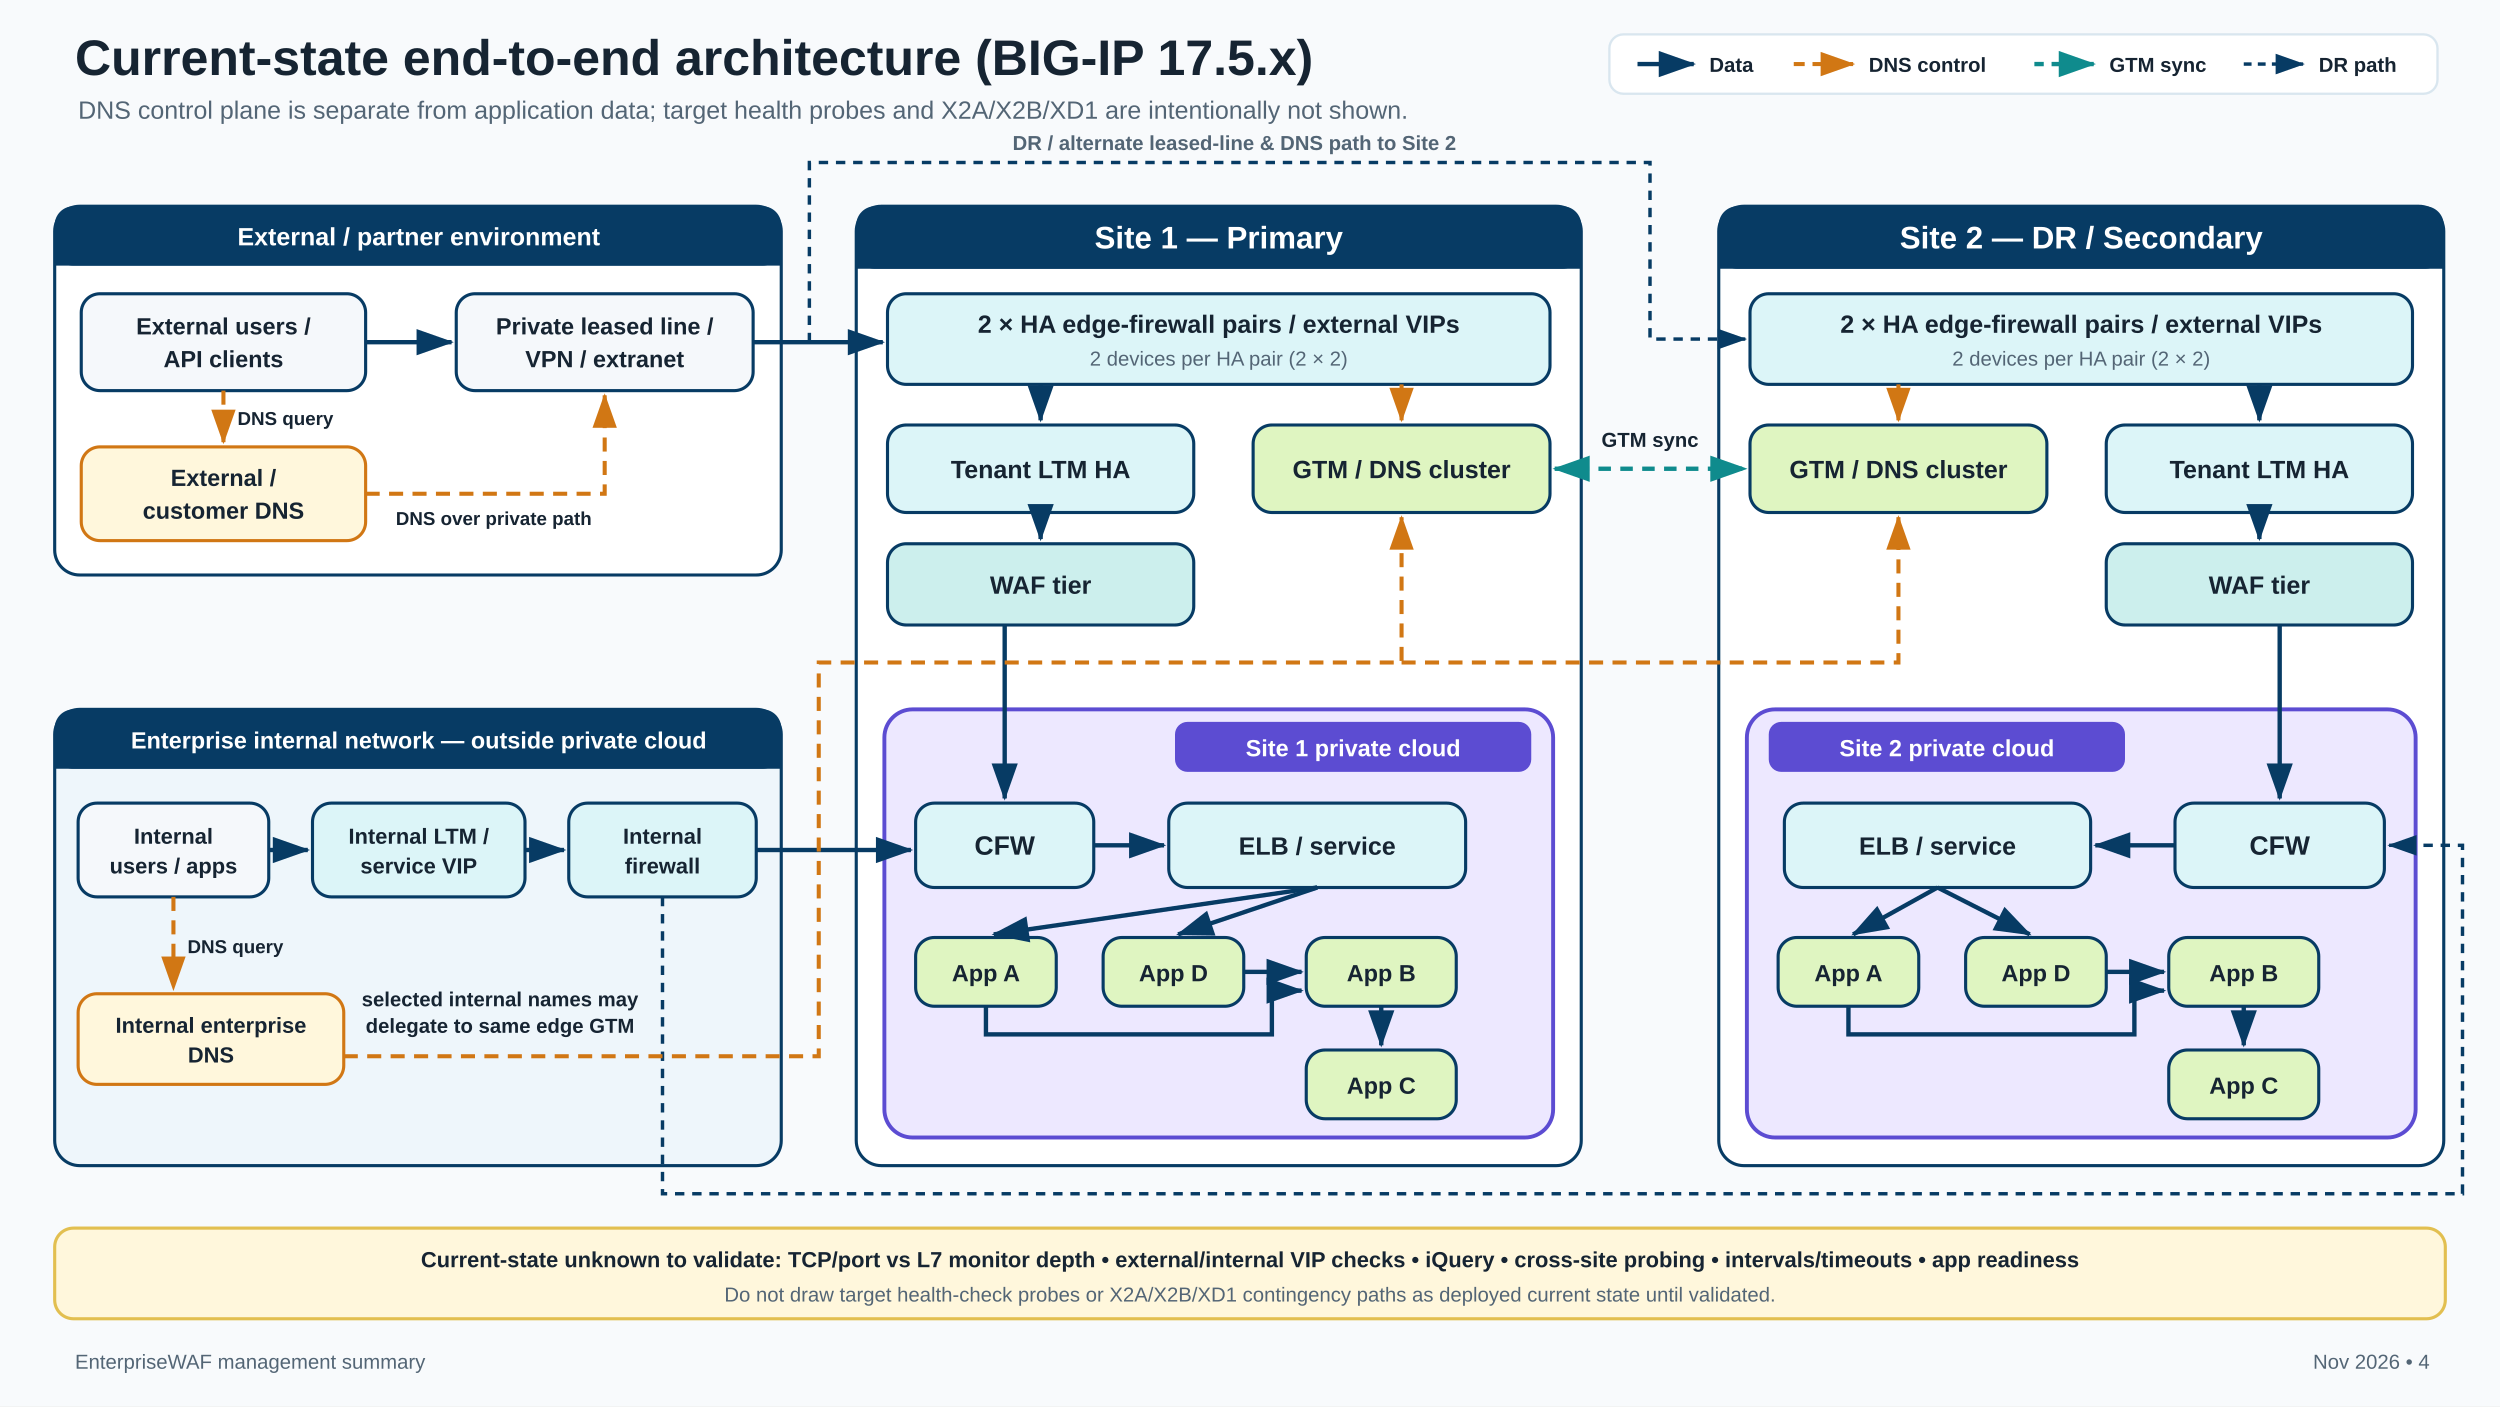
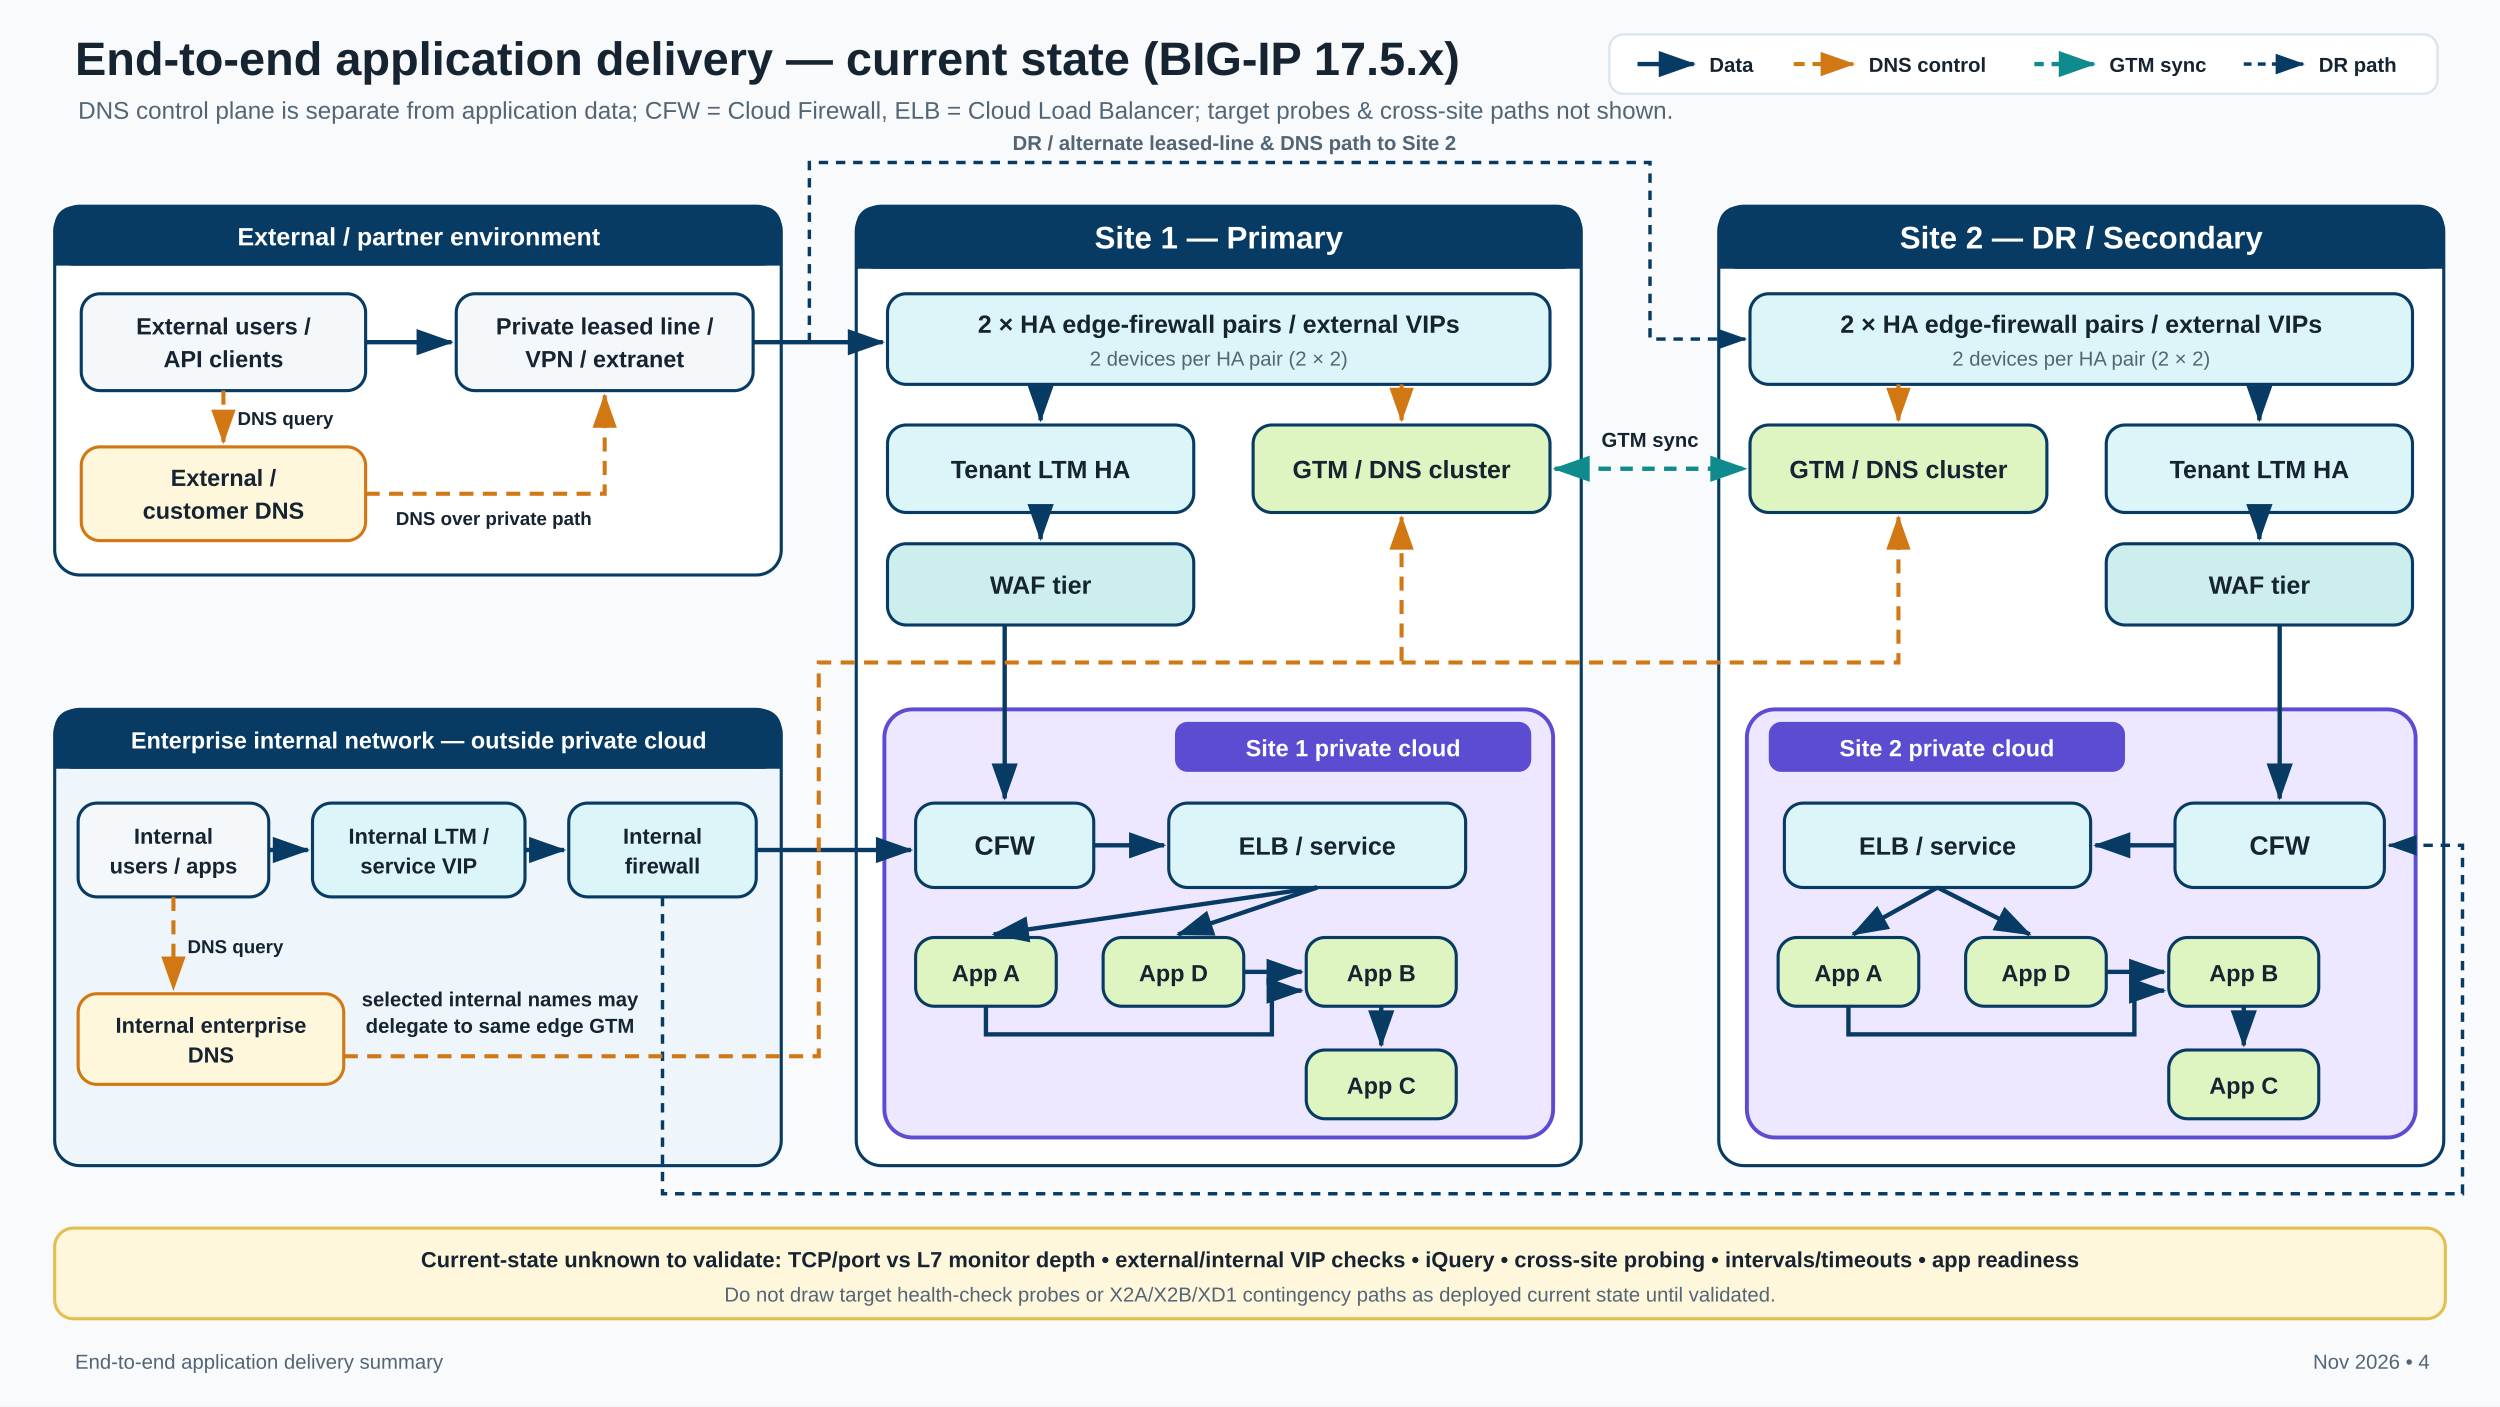
<svg xmlns="http://www.w3.org/2000/svg" width="1600" height="900" viewBox="0 0 1600 900">
  <defs>
    <marker id="arrow" markerWidth="9" markerHeight="9" refX="8" refY="3" orient="auto">
      <path d="M0,0 L0,6 L8.5,3 z" fill="#073b64" />
    </marker>
    <marker id="orange" markerWidth="9" markerHeight="9" refX="8" refY="3" orient="auto">
      <path d="M0,0 L0,6 L8.5,3 z" fill="#d17714" />
    </marker>
    <marker id="teal" markerWidth="9" markerHeight="9" refX="8" refY="3" orient="auto">
      <path d="M0,0 L0,6 L8.5,3 z" fill="#0f8b8d" />
    </marker>
    <marker id="tealStart" markerWidth="9" markerHeight="9" refX="0.5" refY="3" orient="auto">
      <path d="M8.5,0 L8.5,6 L0,3 z" fill="#0f8b8d" />
    </marker>
    <style>
    .t{font-family:Liberation Sans,Arial,sans-serif;fill:#162432}
    .sub{font-family:Liberation Sans,Arial,sans-serif;fill:#536575}
    .h{font-family:Liberation Sans,Arial,sans-serif;fill:#ffffff;font-weight:bold}
    .b{stroke:#073b64;stroke-width:2;rx:12}
    .f{stroke:#073b64;stroke-width:2.8;fill:none;marker-end:url(#arrow)}
    .fdr{stroke:#073b64;stroke-width:2.2;fill:none;stroke-dasharray:6 5;marker-end:url(#arrow)}
    .d{stroke:#d17714;stroke-width:2.6;fill:none;stroke-dasharray:9 6;marker-end:url(#orange)}
    .s{stroke:#0f8b8d;stroke-width:2.8;fill:none;stroke-dasharray:8 6;marker-start:url(#tealStart);marker-end:url(#teal)}
  </style>
  </defs>
  <rect width="1600" height="900" fill="#f8fafc" />
-   <text x="48" y="48" class="t" font-size="32" font-weight="bold" fill="#073b64">Current-state end-to-end architecture (BIG-IP 17.5.x)</text>
-   <text x="50" y="76" class="sub" font-size="16">DNS control plane is separate from application data; target health probes and X2A/X2B/XD1 are intentionally not shown.</text>
+   <text x="48" y="48" class="t" font-size="30" font-weight="bold" fill="#073b64">End-to-end application delivery — current state (BIG-IP 17.5.x)</text>
+   <text x="50" y="76" class="sub" font-size="15.5">DNS control plane is separate from application data; CFW = Cloud Firewall, ELB = Cloud Load Balancer; target probes &amp; cross-site paths not shown.</text>
  <rect x="1030" y="22" width="530" height="38" rx="9" fill="#ffffff" stroke="#d9e6ef" stroke-width="1.5" />
  <line x1="1048" y1="41" x2="1084" y2="41" stroke="#073b64" stroke-width="2.8" marker-end="url(#arrow)" />
  <text x="1094" y="46" class="t" font-size="13" font-weight="bold">Data</text>
  <line x1="1148" y1="41" x2="1186" y2="41" stroke="#d17714" stroke-width="2.6" stroke-dasharray="7 5" marker-end="url(#orange)" />
  <text x="1196" y="46" class="t" font-size="13" font-weight="bold">DNS control</text>
  <line x1="1302" y1="41" x2="1340" y2="41" stroke="#0f8b8d" stroke-width="2.8" stroke-dasharray="6 5" marker-end="url(#teal)" />
  <text x="1350" y="46" class="t" font-size="13" font-weight="bold">GTM sync</text>
  <line x1="1436" y1="41" x2="1474" y2="41" stroke="#073b64" stroke-width="2.2" stroke-dasharray="5 4" marker-end="url(#arrow)" />
  <text x="1484" y="46" class="t" font-size="13" font-weight="bold">DR path</text>
  <rect x="35" y="132" width="465" height="236" rx="16" fill="#ffffff" stroke="#073b64" stroke-width="2" />
  <rect x="35" y="132" width="465" height="38" rx="12" fill="#073b64" />
  <rect x="35" y="156" width="465" height="14" fill="#073b64" />
  <text x="268" y="157" text-anchor="middle" class="h" font-size="16">External / partner environment</text>
  <rect x="52" y="188" width="182" height="62" fill="#f5f8fb" class="b" />
  <text x="143" y="214" text-anchor="middle" class="t" font-size="15" font-weight="bold">External users /</text>
  <text x="143" y="235" text-anchor="middle" class="t" font-size="15" font-weight="bold">API clients</text>
  <rect x="292" y="188" width="190" height="62" fill="#f5f8fb" class="b" />
  <text x="387" y="214" text-anchor="middle" class="t" font-size="15" font-weight="bold">Private leased line /</text>
  <text x="387" y="235" text-anchor="middle" class="t" font-size="15" font-weight="bold">VPN / extranet</text>
  <rect x="52" y="286" width="182" height="60" fill="#fff7dc" stroke="#d17714" stroke-width="2" rx="12" />
  <text x="143" y="311" text-anchor="middle" class="t" font-size="15" font-weight="bold">External /</text>
  <text x="143" y="332" text-anchor="middle" class="t" font-size="15" font-weight="bold">customer DNS</text>
  <path d="M234 219 H289" class="f" />
  <path d="M143 250 V283" class="d" />
  <text x="152" y="272" class="t" font-size="12" font-weight="bold" fill="#d17714">DNS query</text>
  <path d="M234 316 H387 V253" class="d" />
  <text x="316" y="336" text-anchor="middle" class="t" font-size="12" font-weight="bold" fill="#d17714">DNS over private path</text>
  <rect x="35" y="454" width="465" height="292" rx="16" fill="#eef6fb" stroke="#073b64" stroke-width="2" />
  <rect x="35" y="454" width="465" height="38" rx="12" fill="#073b64" />
  <rect x="35" y="478" width="465" height="14" fill="#073b64" />
  <text x="268" y="479" text-anchor="middle" class="h" font-size="15">Enterprise internal network — outside private cloud</text>
  <rect x="50" y="514" width="122" height="60" fill="#f5f8fb" class="b" />
  <text x="111" y="540" text-anchor="middle" class="t" font-size="14" font-weight="bold">Internal</text>
  <text x="111" y="559" text-anchor="middle" class="t" font-size="14" font-weight="bold">users / apps</text>
  <rect x="200" y="514" width="136" height="60" fill="#dcf5f8" class="b" />
  <text x="268" y="540" text-anchor="middle" class="t" font-size="14" font-weight="bold">Internal LTM /</text>
  <text x="268" y="559" text-anchor="middle" class="t" font-size="14" font-weight="bold">service VIP</text>
  <rect x="364" y="514" width="120" height="60" fill="#dcf5f8" class="b" />
  <text x="424" y="540" text-anchor="middle" class="t" font-size="14" font-weight="bold">Internal</text>
  <text x="424" y="559" text-anchor="middle" class="t" font-size="14" font-weight="bold">firewall</text>
  <rect x="50" y="636" width="170" height="58" fill="#fff7dc" stroke="#d17714" stroke-width="2" rx="12" />
  <text x="135" y="661" text-anchor="middle" class="t" font-size="14" font-weight="bold">Internal enterprise</text>
  <text x="135" y="680" text-anchor="middle" class="t" font-size="14" font-weight="bold">DNS</text>
  <path d="M172 544 H197" class="f" />
  <path d="M336 544 H361" class="f" />
  <path d="M111 574 V633" class="d" />
  <text x="120" y="610" class="t" font-size="12" font-weight="bold" fill="#d17714">DNS query</text>
  <rect x="548" y="132" width="464" height="614" rx="16" fill="#ffffff" stroke="#073b64" stroke-width="2" />
  <rect x="548" y="132" width="464" height="40" rx="12" fill="#073b64" />
  <rect x="548" y="158" width="464" height="14" fill="#073b64" />
  <text x="780" y="159" text-anchor="middle" class="h" font-size="20">Site 1 — Primary</text>
  <rect x="568" y="188" width="424" height="58" fill="#dcf5f8" class="b" />
  <text x="780" y="213" text-anchor="middle" class="t" font-size="16" font-weight="bold">2 × HA edge-firewall pairs / external VIPs</text>
  <text x="780" y="234" text-anchor="middle" class="sub" font-size="13">2 devices per HA pair (2 × 2)</text>
  <rect x="568" y="272" width="196" height="56" fill="#dcf5f8" class="b" />
  <text x="666" y="306" text-anchor="middle" class="t" font-size="16" font-weight="bold">Tenant LTM HA</text>
  <rect x="568" y="348" width="196" height="52" fill="#ccefed" class="b" />
  <text x="666" y="380" text-anchor="middle" class="t" font-size="16" font-weight="bold">WAF tier</text>
  <rect x="802" y="272" width="190" height="56" fill="#dff5c1" class="b" />
  <text x="897" y="306" text-anchor="middle" class="t" font-size="16" font-weight="bold">GTM / DNS cluster</text>
  <path d="M666 246 V269" class="f" />
  <path d="M666 328 V345" class="f" />
  <path d="M897 246 V269" class="d" />
  <rect x="566" y="454" width="428" height="274" rx="18" fill="#ede8ff" stroke="#5c4cd2" stroke-width="2.5" />
  <rect x="752" y="462" width="228" height="32" rx="8" fill="#5c4cd2" />
  <text x="866" y="484" text-anchor="middle" class="h" font-size="15">Site 1 private cloud</text>
  <rect x="586" y="514" width="114" height="54" fill="#dcf5f8" class="b" />
  <text x="643" y="547" text-anchor="middle" class="t" font-size="17" font-weight="bold">CFW</text>
  <rect x="748" y="514" width="190" height="54" fill="#dcf5f8" class="b" />
  <text x="843" y="547" text-anchor="middle" class="t" font-size="16" font-weight="bold">ELB / service</text>
  <path d="M700 541 H745" class="f" />
  <rect x="586" y="600" width="90" height="44" fill="#dff5c1" class="b" />
  <text x="631" y="628" text-anchor="middle" class="t" font-size="15" font-weight="bold">App A</text>
  <rect x="706" y="600" width="90" height="44" fill="#dff5c1" class="b" />
  <text x="751" y="628" text-anchor="middle" class="t" font-size="15" font-weight="bold">App D</text>
  <rect x="836" y="600" width="96" height="44" fill="#dff5c1" class="b" />
  <text x="884" y="628" text-anchor="middle" class="t" font-size="15" font-weight="bold">App B</text>
  <rect x="836" y="672" width="96" height="44" fill="#dff5c1" class="b" />
  <text x="884" y="700" text-anchor="middle" class="t" font-size="15" font-weight="bold">App C</text>
  <path d="M843 568 L636 598" class="f" />
  <path d="M843 568 L754 598" class="f" />
  <path d="M796 622 H833" class="f" />
  <path d="M631 644 V662 H814 V634 H833" class="f" />
  <path d="M884 644 V669" class="f" />
  <path d="M643 400 V511" class="f" />
  <rect x="1100" y="132" width="464" height="614" rx="16" fill="#ffffff" stroke="#073b64" stroke-width="2" />
  <rect x="1100" y="132" width="464" height="40" rx="12" fill="#073b64" />
  <rect x="1100" y="158" width="464" height="14" fill="#073b64" />
  <text x="1332" y="159" text-anchor="middle" class="h" font-size="20">Site 2 — DR / Secondary</text>
  <rect x="1120" y="188" width="424" height="58" fill="#dcf5f8" class="b" />
  <text x="1332" y="213" text-anchor="middle" class="t" font-size="16" font-weight="bold">2 × HA edge-firewall pairs / external VIPs</text>
  <text x="1332" y="234" text-anchor="middle" class="sub" font-size="13">2 devices per HA pair (2 × 2)</text>
  <rect x="1120" y="272" width="190" height="56" fill="#dff5c1" class="b" />
  <text x="1215" y="306" text-anchor="middle" class="t" font-size="16" font-weight="bold">GTM / DNS cluster</text>
  <rect x="1348" y="272" width="196" height="56" fill="#dcf5f8" class="b" />
  <text x="1446" y="306" text-anchor="middle" class="t" font-size="16" font-weight="bold">Tenant LTM HA</text>
  <rect x="1348" y="348" width="196" height="52" fill="#ccefed" class="b" />
  <text x="1446" y="380" text-anchor="middle" class="t" font-size="16" font-weight="bold">WAF tier</text>
  <path d="M1215 246 V269" class="d" />
  <path d="M1446 246 V269" class="f" />
  <path d="M1446 328 V345" class="f" />
  <rect x="1118" y="454" width="428" height="274" rx="18" fill="#ede8ff" stroke="#5c4cd2" stroke-width="2.5" />
  <rect x="1132" y="462" width="228" height="32" rx="8" fill="#5c4cd2" />
  <text x="1246" y="484" text-anchor="middle" class="h" font-size="15">Site 2 private cloud</text>
  <rect x="1392" y="514" width="134" height="54" fill="#dcf5f8" class="b" />
  <text x="1459" y="547" text-anchor="middle" class="t" font-size="17" font-weight="bold">CFW</text>
  <rect x="1142" y="514" width="196" height="54" fill="#dcf5f8" class="b" />
  <text x="1240" y="547" text-anchor="middle" class="t" font-size="16" font-weight="bold">ELB / service</text>
  <path d="M1392 541 H1341" class="f" />
  <rect x="1138" y="600" width="90" height="44" fill="#dff5c1" class="b" />
  <text x="1183" y="628" text-anchor="middle" class="t" font-size="15" font-weight="bold">App A</text>
  <rect x="1258" y="600" width="90" height="44" fill="#dff5c1" class="b" />
  <text x="1303" y="628" text-anchor="middle" class="t" font-size="15" font-weight="bold">App D</text>
  <rect x="1388" y="600" width="96" height="44" fill="#dff5c1" class="b" />
  <text x="1436" y="628" text-anchor="middle" class="t" font-size="15" font-weight="bold">App B</text>
  <rect x="1388" y="672" width="96" height="44" fill="#dff5c1" class="b" />
  <text x="1436" y="700" text-anchor="middle" class="t" font-size="15" font-weight="bold">App C</text>
  <path d="M1240 568 L1186 598" class="f" />
  <path d="M1240 568 L1299 598" class="f" />
  <path d="M1348 622 H1385" class="f" />
  <path d="M1183 644 V662 H1366 V634 H1385" class="f" />
  <path d="M1436 644 V669" class="f" />
  <path d="M1459 400 V511" class="f" />
  <path d="M482 219 H565" class="f" />
  <path d="M518 219 V104 H1056 V217 H1117" class="fdr" />
  <text x="790" y="96" text-anchor="middle" class="sub" font-size="13" font-weight="bold">DR / alternate leased-line &amp; DNS path to Site 2</text>
  <path d="M484 544 H583" class="f" />
  <path d="M424 574 V764 H1576 V541 H1529" class="fdr" />
  <path d="M220 676 H524 V424 H897 V331" class="d" />
  <path d="M897 424 H1215 V331" class="d" />
  <text x="320" y="644" text-anchor="middle" class="t" font-size="13" font-weight="bold" fill="#d17714">selected internal names may</text>
  <text x="320" y="661" text-anchor="middle" class="t" font-size="13" font-weight="bold" fill="#d17714">delegate to same edge GTM</text>
  <path d="M995 300 H1117" class="s" />
  <text x="1056" y="286" text-anchor="middle" class="t" font-size="13" font-weight="bold" fill="#0f8b8d">GTM sync</text>
  <rect x="35" y="786" width="1530" height="58" rx="12" fill="#fff7dc" stroke="#e2bf50" stroke-width="2" />
  <text x="800" y="811" text-anchor="middle" class="t" font-size="14" font-weight="bold" fill="#073b64">Current-state unknown to validate: TCP/port vs L7 monitor depth • external/internal VIP checks • iQuery • cross-site probing • intervals/timeouts • app readiness</text>
  <text x="800" y="833" text-anchor="middle" class="sub" font-size="13">Do not draw target health-check probes or X2A/X2B/XD1 contingency paths as deployed current state until validated.</text>
-   <text x="48" y="876" class="sub" font-size="13">EnterpriseWAF management summary</text>
+   <text x="48" y="876" class="sub" font-size="13">End-to-end application delivery summary</text>
  <text x="1555" y="876" text-anchor="end" class="sub" font-size="13">Nov 2026  •  4</text>
</svg>
